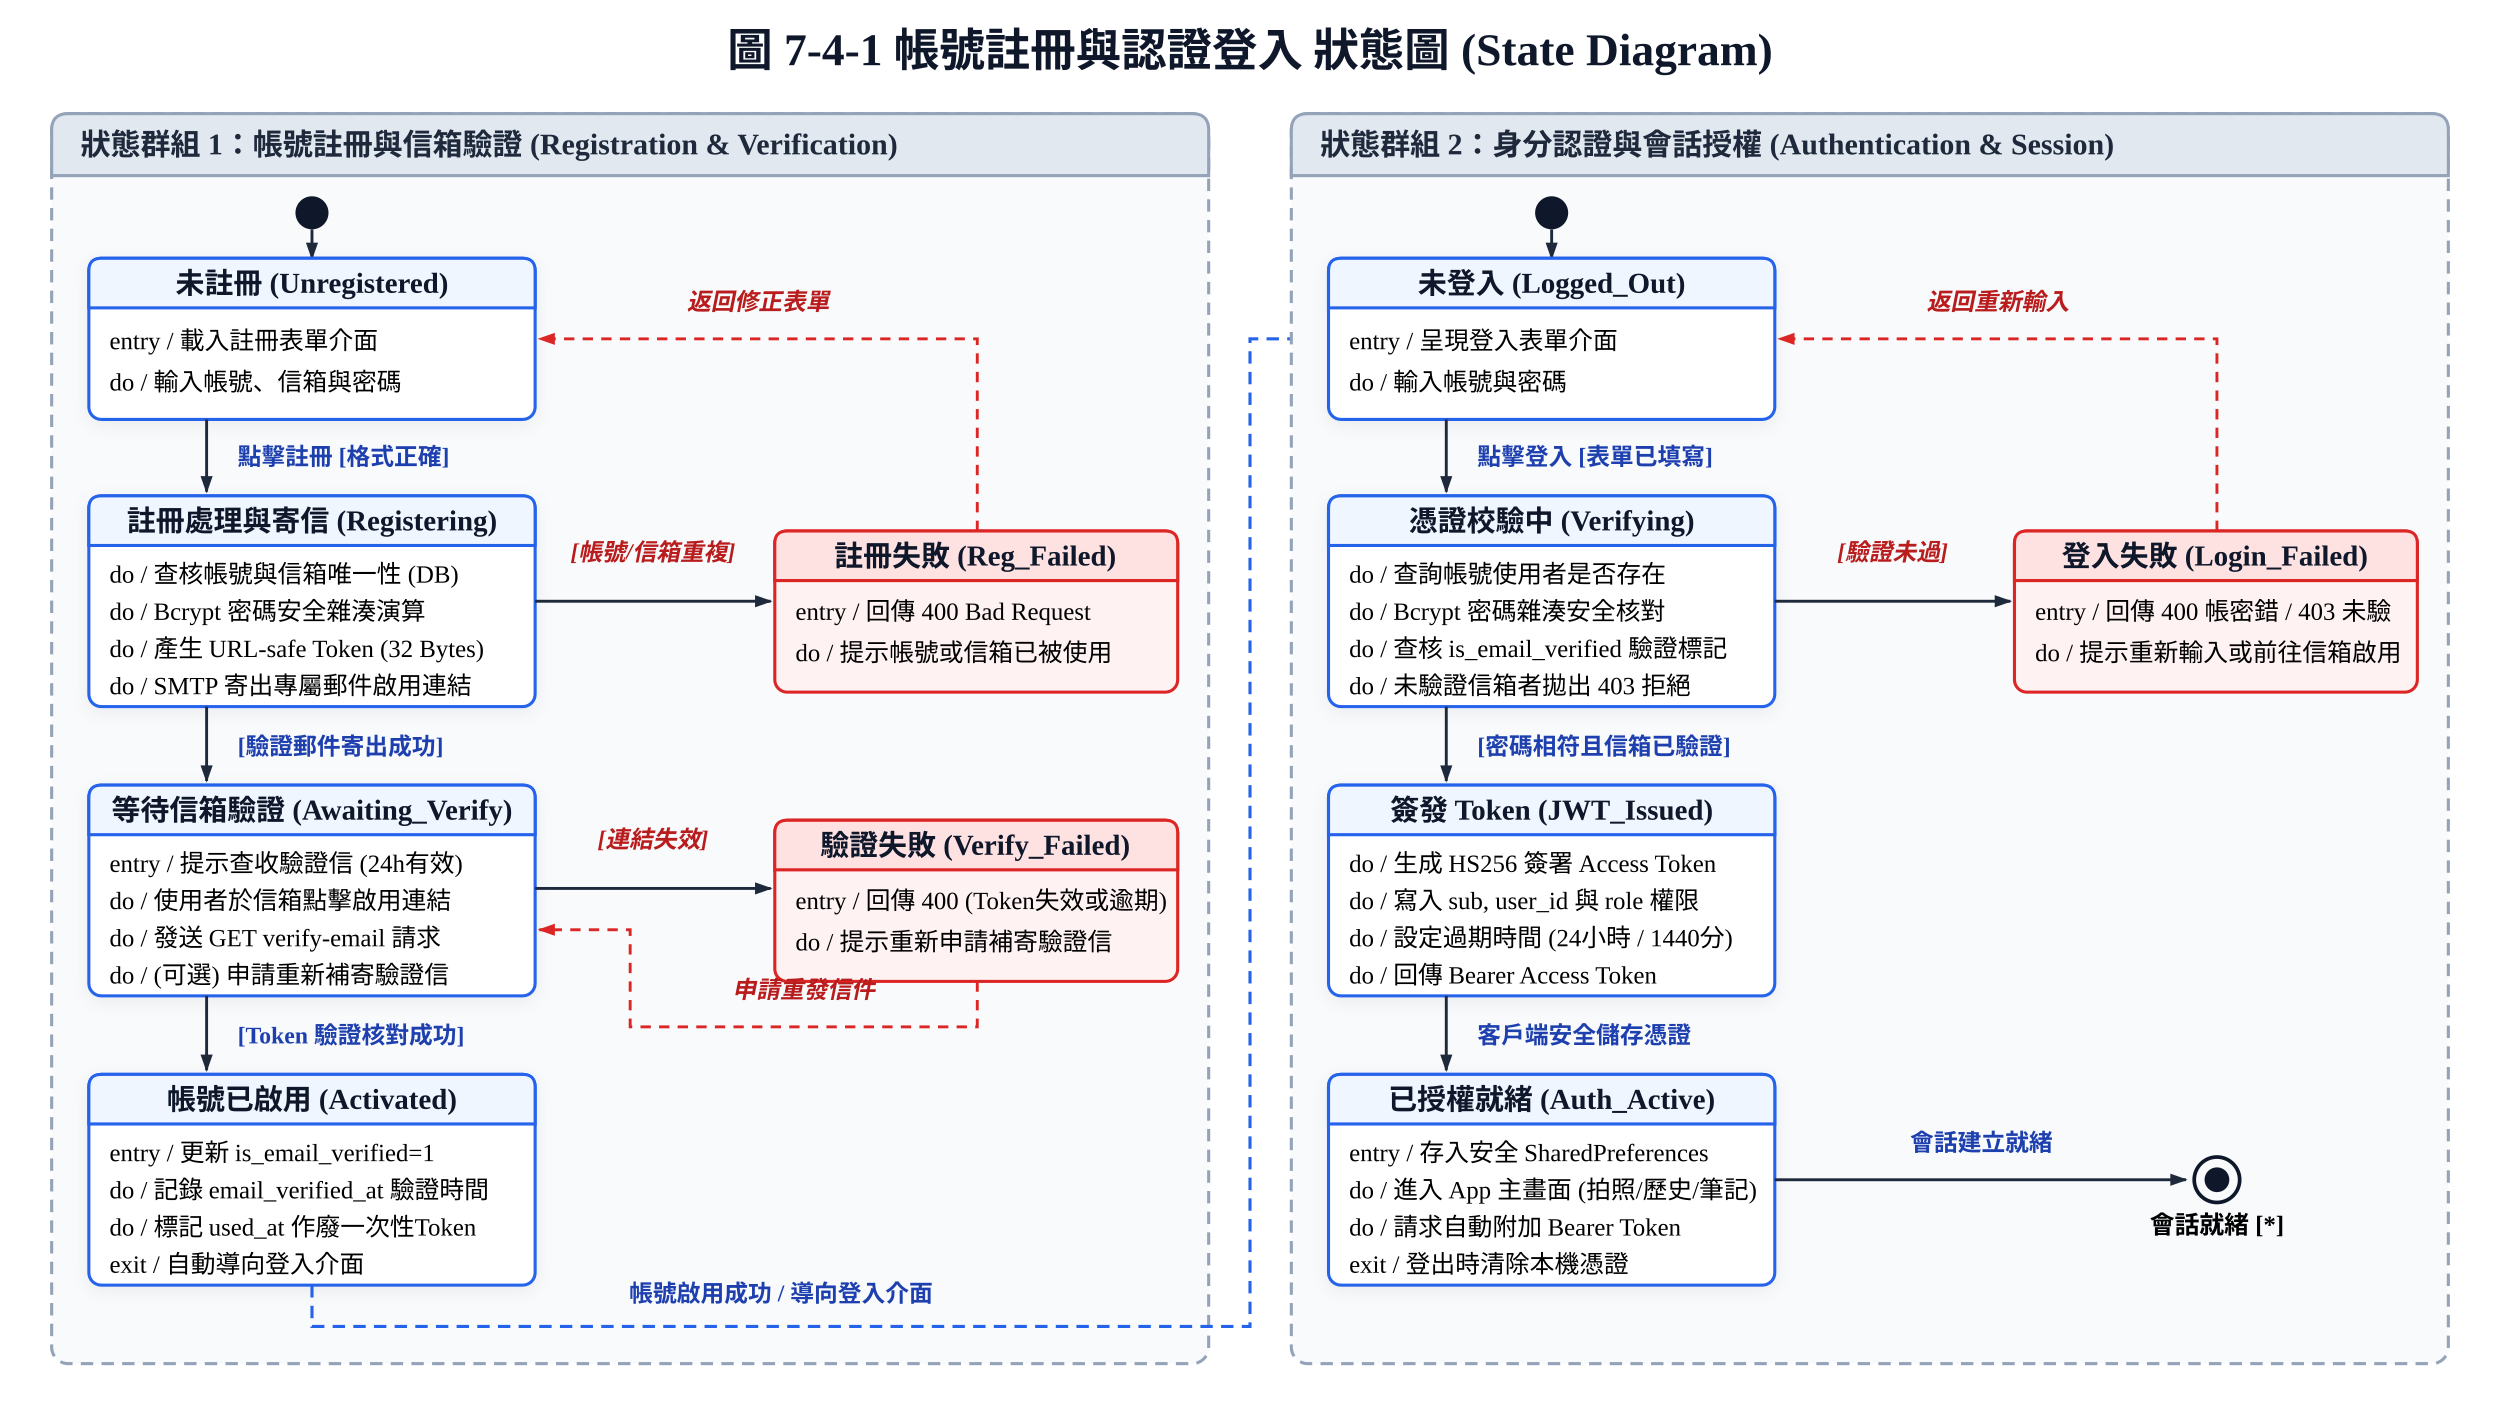
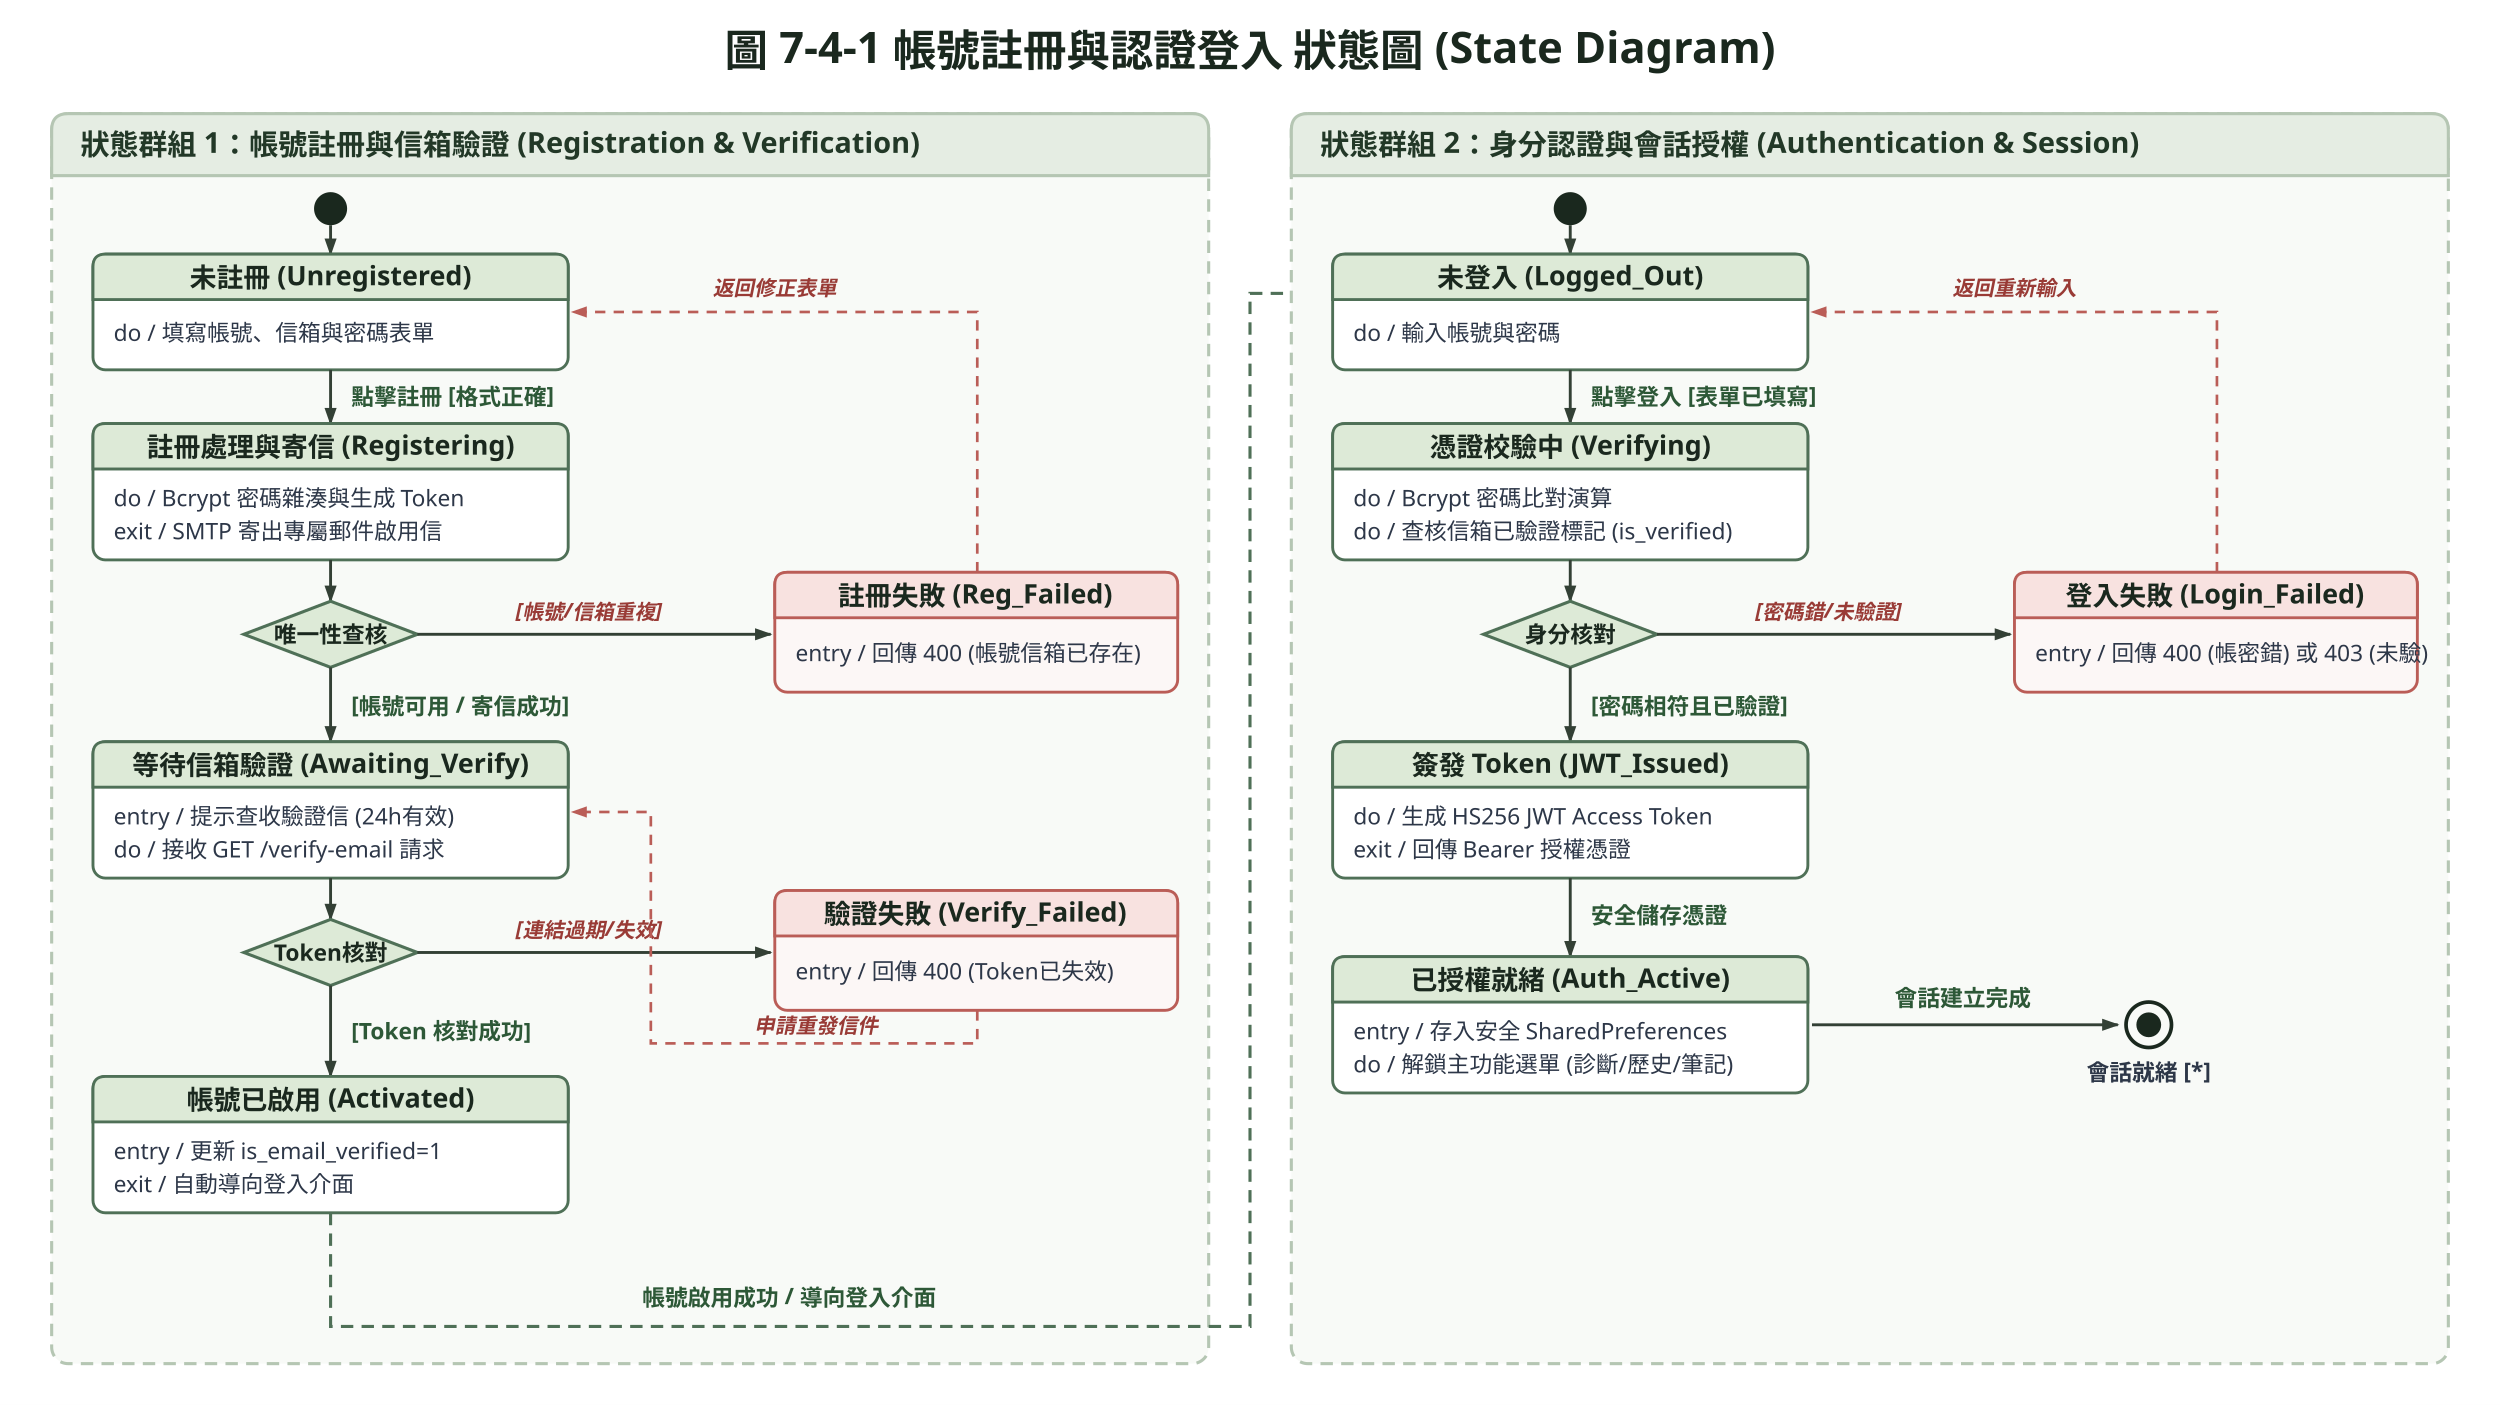
<svg xmlns="http://www.w3.org/2000/svg" viewBox="0 0 1210 680" width="1210" height="680">
  <defs>
    <style>
+       .title { font-family: 'Microsoft JhengHei', sans-serif; font-size: 21px; font-weight: bold; fill: #1A281E; }
+       .group-title { font-family: 'Microsoft JhengHei', sans-serif; font-size: 14px; font-weight: bold; fill: #223827; }
+       .state-name { font-family: 'Microsoft JhengHei', sans-serif; font-size: 13px; font-weight: bold; fill: #1A281E; text-anchor: middle; }
+       .diamond-text { font-family: 'Microsoft JhengHei', sans-serif; font-size: 11px; font-weight: bold; fill: #1A281E; text-anchor: middle; }
+       .action-text { font-family: 'Microsoft JhengHei', sans-serif; font-size: 11px; fill: #2D3748; }
+       .transition-text { font-family: 'Microsoft JhengHei', sans-serif; font-size: 11px; fill: #2D5837; font-weight: bold; }
+       .guard-text { font-family: 'Microsoft JhengHei', sans-serif; font-size: 10px; fill: #993B36; font-style: italic; font-weight: bold; }
      
-       .title { font-family: 'Times New Roman', 'DFKai-SB', '標楷體', 'BiauKai', serif; font-size: 22px; font-weight: bold; fill: #0f172a; }
-       .group-title { font-family: 'Times New Roman', 'DFKai-SB', '標楷體', 'BiauKai', serif; font-size: 14.5px; font-weight: bold; fill: #1e293b; }
-       .state-name { font-family: 'Times New Roman', 'DFKai-SB', '標楷體', 'BiauKai', serif; font-size: 14px; font-weight: bold; fill: #0f172a; text-anchor: middle; }
-       .action-text { font-family: 'Times New Roman', 'DFKai-SB', '標楷體', 'BiauKai', serif; font-size: 12px; fill: #000000; }
-       .transition-text { font-family: 'Times New Roman', 'DFKai-SB', '標楷體', serif; font-size: 11.5px; fill: #1e40af; font-weight: bold; }
-       .guard-text { font-family: 'Times New Roman', 'DFKai-SB', '標楷體', serif; font-size: 11.5px; fill: #b91c1c; font-style: italic; font-weight: bold; }
+       /* Composite Groups */
+       .composite-bg { fill: #F8FAF7; stroke: #B5C6B3; stroke-width: 1.5; stroke-dasharray: 6,4; rx: 8; ry: 8; }
+       .composite-header { fill: #E5EDE3; stroke: #B5C6B3; stroke-width: 1.5; }
      
-       /* Subtle Academic Composite Group */
-       .composite-bg { fill: #f8fafc; stroke: #94a3b8; stroke-width: 1.5; stroke-dasharray: 6,4; rx: 8; ry: 8; }
-       .composite-header { fill: #e2e8f0; stroke: #94a3b8; stroke-width: 1.5; }
+       /* Standard States (Streamlined Compact) */
+       .state-box { fill: #FFFFFF; stroke: #4F7057; stroke-width: 1.4; rx: 6; ry: 6; }
+       .state-header { fill: #DDEAD7; stroke: #4F7057; stroke-width: 1.4; }
      
-       /* Standard States (Crisp Refreshing Blue) - ONLY STATES HAVE BOXES */
-       .state-box { fill: #ffffff; stroke: #2563eb; stroke-width: 1.5; rx: 6; ry: 6; filter: drop-shadow(0 2px 4px rgba(0,0,0,0.06)); }
-       .state-header { fill: #eff6ff; stroke: #2563eb; stroke-width: 1.5; }
+       /* Choice Diamond */
+       .choice-diamond { fill: #DDEAD7; stroke: #4F7057; stroke-width: 1.5; }
      
-       /* Error States (Warning Coral Red) */
-       .error-state-box { fill: #fef2f2; stroke: #dc2626; stroke-width: 1.5; rx: 6; ry: 6; }
-       .error-state-header { fill: #fee2e2; stroke: #dc2626; stroke-width: 1.5; }
+       /* Error States */
+       .error-state-box { fill: #FCF7F6; stroke: #BA5D57; stroke-width: 1.4; rx: 6; ry: 6; }
+       .error-state-header { fill: #F8E2E0; stroke: #BA5D57; stroke-width: 1.4; }
      
-       /* Lines and Connectors - 100% UNBROKEN */
-       .line { stroke: #1e293b; stroke-width: 1.4; fill: none; marker-end: url(#arrow); }
-       .line-inter { stroke: #2563eb; stroke-width: 1.5; fill: none; stroke-dasharray: 6,4; marker-end: url(#blue-arrow); }
-       .line-back { stroke: #dc2626; stroke-width: 1.4; stroke-dasharray: 5,4; fill: none; marker-end: url(#red-arrow); }
-       
+       /* Lines */
+       .line { stroke: #334035; stroke-width: 1.4; fill: none; marker-end: url(#arrow); }
+       .line-inter { stroke: #4F7057; stroke-width: 1.5; fill: none; stroke-dasharray: 6,4; marker-end: url(#green-arrow); }
+       .line-back { stroke: #BA5D57; stroke-width: 1.3; stroke-dasharray: 5,4; fill: none; marker-end: url(#red-arrow); }
    </style>
    <marker id="arrow" viewBox="0 0 10 10" refX="9" refY="5" markerWidth="6" markerHeight="6" orient="auto-start-reverse">
-       <path d="M 0 1.5 L 10 5 L 0 8.5 z" fill="#1e293b" />
+       <path d="M 0 1.5 L 10 5 L 0 8.5 z" fill="#334035" />
    </marker>
-     <marker id="blue-arrow" viewBox="0 0 10 10" refX="9" refY="5" markerWidth="6" markerHeight="6" orient="auto-start-reverse">
-       <path d="M 0 1.5 L 10 5 L 0 8.5 z" fill="#2563eb" />
+     <marker id="green-arrow" viewBox="0 0 10 10" refX="9" refY="5" markerWidth="6" markerHeight="6" orient="auto-start-reverse">
+       <path d="M 0 1.5 L 10 5 L 0 8.5 z" fill="#4F7057" />
    </marker>
    <marker id="red-arrow" viewBox="0 0 10 10" refX="9" refY="5" markerWidth="6" markerHeight="6" orient="auto-start-reverse">
-       <path d="M 0 1.5 L 10 5 L 0 8.5 z" fill="#dc2626" />
+       <path d="M 0 1.5 L 10 5 L 0 8.5 z" fill="#BA5D57" />
    </marker>
  </defs>
  <rect width="100%" height="100%" fill="#ffffff" />
  <text x="605" y="32" class="title" text-anchor="middle">圖 7-4-1 帳號註冊與認證登入 狀態圖 (State Diagram)</text>
  <g transform="translate(25, 55)">
    <rect width="560" height="605" class="composite-bg" />
    <path d="M 0 8 Q 0 0 8 0 L 552 0 Q 560 0 560 8 L 560 30 L 0 30 Z" class="composite-header" />
    <text x="14" y="20" class="group-title">狀態群組 1：帳號註冊與信箱驗證 (Registration &amp; Verification)</text>
-     <circle cx="126" cy="48" r="8" fill="#0f172a" />
-     <line x1="126" y1="56" x2="126" y2="70" class="line" />
-     <g transform="translate(18, 70)">
-       <rect width="216" height="78" class="state-box" />
-       <path d="M 0 6 Q 0 0 6 0 L 210 0 Q 216 0 216 6 L 216 24 L 0 24 Z" class="state-header" />
-       <text x="108" y="17" class="state-name">未註冊 (Unregistered)</text>
-       <text x="10" y="44" class="action-text">entry / 載入註冊表單介面</text>
-       <text x="10" y="64" class="action-text">do / 輸入帳號、信箱與密碼</text>
+     <circle cx="135" cy="46" r="8" fill="#1A281E" />
+     <line x1="135" y1="54" x2="135" y2="68" class="line" />
+     <g transform="translate(20, 68)">
+       <rect width="230" height="56" class="state-box" />
+       <path d="M 0 6 Q 0 0 6 0 L 224 0 Q 230 0 230 6 L 230 22 L 0 22 Z" class="state-header" />
+       <text x="115" y="16" class="state-name">未註冊 (Unregistered)</text>
+       <text x="10" y="42" class="action-text">do / 填寫帳號、信箱與密碼表單</text>
    </g>
-     <line x1="75" y1="148" x2="75" y2="183" class="line" />
-     <text x="90" y="170" class="transition-text">點擊註冊 [格式正確]</text>
-     <g transform="translate(18, 185)">
-       <rect width="216" height="102" class="state-box" />
-       <path d="M 0 6 Q 0 0 6 0 L 210 0 Q 216 0 216 6 L 216 24 L 0 24 Z" class="state-header" />
-       <text x="108" y="17" class="state-name">註冊處理與寄信 (Registering)</text>
-       <text x="10" y="42" class="action-text">do / 查核帳號與信箱唯一性 (DB)</text>
-       <text x="10" y="60" class="action-text">do / Bcrypt 密碼安全雜湊演算</text>
-       <text x="10" y="78" class="action-text">do / 產生 URL-safe Token (32 Bytes)</text>
-       <text x="10" y="96" class="action-text">do / SMTP 寄出專屬郵件啟用連結</text>
+     <line x1="135" y1="124" x2="135" y2="150" class="line" />
+     <text x="145" y="141" class="transition-text">點擊註冊 [格式正確]</text>
+     <g transform="translate(20, 150)">
+       <rect width="230" height="66" class="state-box" />
+       <path d="M 0 6 Q 0 0 6 0 L 224 0 Q 230 0 230 6 L 230 22 L 0 22 Z" class="state-header" />
+       <text x="115" y="16" class="state-name">註冊處理與寄信 (Registering)</text>
+       <text x="10" y="40" class="action-text">do / Bcrypt 密碼雜湊與生成 Token</text>
+       <text x="10" y="56" class="action-text">exit / SMTP 寄出專屬郵件啟用信</text>
    </g>
-     <line x1="234" y1="236" x2="348" y2="236" class="line" />
-     <text x="291" y="216" class="guard-text" text-anchor="middle">[帳號/信箱重複]</text>
-     <g transform="translate(350, 202)">
-       <rect width="195" height="78" class="error-state-box" />
-       <path d="M 0 6 Q 0 0 6 0 L 189 0 Q 195 0 195 6 L 195 24 L 0 24 Z" class="error-state-header" />
-       <text x="97" y="17" class="state-name" fill="#991b1b">註冊失敗 (Reg_Failed)</text>
-       <text x="10" y="43" class="action-text" fill="#b91c1c">entry / 回傳 400 Bad Request</text>
-       <text x="10" y="63" class="action-text" fill="#b91c1c">do / 提示帳號或信箱已被使用</text>
+     <line x1="135" y1="216" x2="135" y2="236" class="line" />
+     <polygon points="135,236 177,252 135,268 93,252" class="choice-diamond" />
+     <text x="135" y="256" class="diamond-text">唯一性查核</text>
+     <line x1="177" y1="252" x2="348" y2="252" class="line" />
+     <text x="260" y="244" class="guard-text" text-anchor="middle">[帳號/信箱重複]</text>
+     <g transform="translate(350, 222)">
+       <rect width="195" height="58" class="error-state-box" />
+       <path d="M 0 6 Q 0 0 6 0 L 189 0 Q 195 0 195 6 L 195 22 L 0 22 Z" class="error-state-header" />
+       <text x="97" y="16" class="state-name" fill="#85312C">註冊失敗 (Reg_Failed)</text>
+       <text x="10" y="43" class="action-text" fill="#85312C">entry / 回傳 400 (帳號信箱已存在)</text>
    </g>
-     <path d="M 448 202 L 448 109 L 236 109" class="line-back" />
-     <text x="342" y="95" class="guard-text" text-anchor="middle">返回修正表單</text>
-     <line x1="75" y1="287" x2="75" y2="323" class="line" />
-     <text x="90" y="310" class="transition-text">[驗證郵件寄出成功]</text>
-     <g transform="translate(18, 325)">
-       <rect width="216" height="102" class="state-box" />
-       <path d="M 0 6 Q 0 0 6 0 L 210 0 Q 216 0 216 6 L 216 24 L 0 24 Z" class="state-header" />
-       <text x="108" y="17" class="state-name">等待信箱驗證 (Awaiting_Verify)</text>
-       <text x="10" y="42" class="action-text">entry / 提示查收驗證信 (24h有效)</text>
-       <text x="10" y="60" class="action-text">do / 使用者於信箱點擊啟用連結</text>
-       <text x="10" y="78" class="action-text">do / 發送 GET verify-email 請求</text>
-       <text x="10" y="96" class="action-text">do / (可選) 申請重新補寄驗證信</text>
+     <path d="M 448 222 L 448 96 L 252 96" class="line-back" />
+     <text x="350" y="88" class="guard-text" text-anchor="middle">返回修正表單</text>
+     <line x1="135" y1="268" x2="135" y2="304" class="line" />
+     <text x="145" y="290" class="transition-text">[帳號可用 / 寄信成功]</text>
+     <g transform="translate(20, 304)">
+       <rect width="230" height="66" class="state-box" />
+       <path d="M 0 6 Q 0 0 6 0 L 224 0 Q 230 0 230 6 L 230 22 L 0 22 Z" class="state-header" />
+       <text x="115" y="16" class="state-name">等待信箱驗證 (Awaiting_Verify)</text>
+       <text x="10" y="40" class="action-text">entry / 提示查收驗證信 (24h有效)</text>
+       <text x="10" y="56" class="action-text">do / 接收 GET /verify-email 請求</text>
    </g>
-     <line x1="234" y1="375" x2="348" y2="375" class="line" />
-     <text x="291" y="355" class="guard-text" text-anchor="middle">[連結失效]</text>
-     <g transform="translate(350, 342)">
-       <rect width="195" height="78" class="error-state-box" />
-       <path d="M 0 6 Q 0 0 6 0 L 189 0 Q 195 0 195 6 L 195 24 L 0 24 Z" class="error-state-header" />
-       <text x="97" y="17" class="state-name" fill="#991b1b">驗證失敗 (Verify_Failed)</text>
-       <text x="10" y="43" class="action-text" fill="#b91c1c">entry / 回傳 400 (Token失效或逾期)</text>
-       <text x="10" y="63" class="action-text" fill="#b91c1c">do / 提示重新申請補寄驗證信</text>
+     <line x1="135" y1="370" x2="135" y2="390" class="line" />
+     <polygon points="135,390 177,406 135,422 93,406" class="choice-diamond" />
+     <text x="135" y="410" class="diamond-text">Token核對</text>
+     <line x1="177" y1="406" x2="348" y2="406" class="line" />
+     <text x="260" y="398" class="guard-text" text-anchor="middle">[連結過期/失效]</text>
+     <g transform="translate(350, 376)">
+       <rect width="195" height="58" class="error-state-box" />
+       <path d="M 0 6 Q 0 0 6 0 L 189 0 Q 195 0 195 6 L 195 22 L 0 22 Z" class="error-state-header" />
+       <text x="97" y="16" class="state-name" fill="#85312C">驗證失敗 (Verify_Failed)</text>
+       <text x="10" y="43" class="action-text" fill="#85312C">entry / 回傳 400 (Token已失效)</text>
    </g>
-     <path d="M 448 420 L 448 442 L 280 442 L 280 395 L 236 395" class="line-back" />
-     <text x="364" y="428" class="guard-text" text-anchor="middle">申請重發信件</text>
-     <line x1="75" y1="427" x2="75" y2="463" class="line" />
-     <text x="90" y="450" class="transition-text">[Token 驗證核對成功]</text>
-     <g transform="translate(18, 465)">
-       <rect width="216" height="102" class="state-box" />
-       <path d="M 0 6 Q 0 0 6 0 L 210 0 Q 216 0 216 6 L 216 24 L 0 24 Z" class="state-header" />
-       <text x="108" y="17" class="state-name">帳號已啟用 (Activated)</text>
-       <text x="10" y="42" class="action-text">entry / 更新 is_email_verified=1</text>
-       <text x="10" y="60" class="action-text">do / 記錄 email_verified_at 驗證時間</text>
-       <text x="10" y="78" class="action-text">do / 標記 used_at 作廢一次性Token</text>
-       <text x="10" y="96" class="action-text">exit / 自動導向登入介面</text>
+     <path d="M 448 434 L 448 450 L 290 450 L 290 338 L 252 338" class="line-back" />
+     <text x="370" y="445" class="guard-text" text-anchor="middle">申請重發信件</text>
+     <line x1="135" y1="422" x2="135" y2="466" class="line" />
+     <text x="145" y="448" class="transition-text">[Token 核對成功]</text>
+     <g transform="translate(20, 466)">
+       <rect width="230" height="66" class="state-box" />
+       <path d="M 0 6 Q 0 0 6 0 L 224 0 Q 230 0 230 6 L 230 22 L 0 22 Z" class="state-header" />
+       <text x="115" y="16" class="state-name">帳號已啟用 (Activated)</text>
+       <text x="10" y="40" class="action-text">entry / 更新 is_email_verified=1</text>
+       <text x="10" y="56" class="action-text">exit / 自動導向登入介面</text>
    </g>
  </g>
-   <path d="M 151 622 L 151 642 L 605 642 L 605 164 L 641 164" class="line-inter" />
-   <text x="378" y="630" class="transition-text" text-anchor="middle">帳號啟用成功 / 導向登入介面</text>
+   <path d="M 160 587 L 160 642 L 605 642 L 605 142 L 643 142" class="line-inter" />
+   <text x="382" y="632" class="transition-text" text-anchor="middle">帳號啟用成功 / 導向登入介面</text>
  <g transform="translate(625, 55)">
    <rect width="560" height="605" class="composite-bg" />
    <path d="M 0 8 Q 0 0 8 0 L 552 0 Q 560 0 560 8 L 560 30 L 0 30 Z" class="composite-header" />
    <text x="14" y="20" class="group-title">狀態群組 2：身分認證與會話授權 (Authentication &amp; Session)</text>
-     <circle cx="126" cy="48" r="8" fill="#0f172a" />
-     <line x1="126" y1="56" x2="126" y2="70" class="line" />
-     <g transform="translate(18, 70)">
-       <rect width="216" height="78" class="state-box" />
-       <path d="M 0 6 Q 0 0 6 0 L 210 0 Q 216 0 216 6 L 216 24 L 0 24 Z" class="state-header" />
-       <text x="108" y="17" class="state-name">未登入 (Logged_Out)</text>
-       <text x="10" y="44" class="action-text">entry / 呈現登入表單介面</text>
-       <text x="10" y="64" class="action-text">do / 輸入帳號與密碼</text>
+     <circle cx="135" cy="46" r="8" fill="#1A281E" />
+     <line x1="135" y1="54" x2="135" y2="68" class="line" />
+     <g transform="translate(20, 68)">
+       <rect width="230" height="56" class="state-box" />
+       <path d="M 0 6 Q 0 0 6 0 L 224 0 Q 230 0 230 6 L 230 22 L 0 22 Z" class="state-header" />
+       <text x="115" y="16" class="state-name">未登入 (Logged_Out)</text>
+       <text x="10" y="42" class="action-text">do / 輸入帳號與密碼</text>
    </g>
-     <line x1="75" y1="148" x2="75" y2="183" class="line" />
-     <text x="90" y="170" class="transition-text">點擊登入 [表單已填寫]</text>
-     <g transform="translate(18, 185)">
-       <rect width="216" height="102" class="state-box" />
-       <path d="M 0 6 Q 0 0 6 0 L 210 0 Q 216 0 216 6 L 216 24 L 0 24 Z" class="state-header" />
-       <text x="108" y="17" class="state-name">憑證校驗中 (Verifying)</text>
-       <text x="10" y="42" class="action-text">do / 查詢帳號使用者是否存在</text>
-       <text x="10" y="60" class="action-text">do / Bcrypt 密碼雜湊安全核對</text>
-       <text x="10" y="78" class="action-text">do / 查核 is_email_verified 驗證標記</text>
-       <text x="10" y="96" class="action-text">do / 未驗證信箱者拋出 403 拒絕</text>
+     <line x1="135" y1="124" x2="135" y2="150" class="line" />
+     <text x="145" y="141" class="transition-text">點擊登入 [表單已填寫]</text>
+     <g transform="translate(20, 150)">
+       <rect width="230" height="66" class="state-box" />
+       <path d="M 0 6 Q 0 0 6 0 L 224 0 Q 230 0 230 6 L 230 22 L 0 22 Z" class="state-header" />
+       <text x="115" y="16" class="state-name">憑證校驗中 (Verifying)</text>
+       <text x="10" y="40" class="action-text">do / Bcrypt 密碼比對演算</text>
+       <text x="10" y="56" class="action-text">do / 查核信箱已驗證標記 (is_verified)</text>
    </g>
-     <line x1="234" y1="236" x2="348" y2="236" class="line" />
-     <text x="291" y="216" class="guard-text" text-anchor="middle">[驗證未過]</text>
-     <g transform="translate(350, 202)">
-       <rect width="195" height="78" class="error-state-box" />
-       <path d="M 0 6 Q 0 0 6 0 L 189 0 Q 195 0 195 6 L 195 24 L 0 24 Z" class="error-state-header" />
-       <text x="97" y="17" class="state-name" fill="#991b1b">登入失敗 (Login_Failed)</text>
-       <text x="10" y="43" class="action-text" fill="#b91c1c">entry / 回傳 400 帳密錯 / 403 未驗</text>
-       <text x="10" y="63" class="action-text" fill="#b91c1c">do / 提示重新輸入或前往信箱啟用</text>
+     <line x1="135" y1="216" x2="135" y2="236" class="line" />
+     <polygon points="135,236 177,252 135,268 93,252" class="choice-diamond" />
+     <text x="135" y="256" class="diamond-text">身分核對</text>
+     <line x1="177" y1="252" x2="348" y2="252" class="line" />
+     <text x="260" y="244" class="guard-text" text-anchor="middle">[密碼錯/未驗證]</text>
+     <g transform="translate(350, 222)">
+       <rect width="195" height="58" class="error-state-box" />
+       <path d="M 0 6 Q 0 0 6 0 L 189 0 Q 195 0 195 6 L 195 22 L 0 22 Z" class="error-state-header" />
+       <text x="97" y="16" class="state-name" fill="#85312C">登入失敗 (Login_Failed)</text>
+       <text x="10" y="43" class="action-text" fill="#85312C">entry / 回傳 400 (帳密錯) 或 403 (未驗)</text>
    </g>
-     <path d="M 448 202 L 448 109 L 236 109" class="line-back" />
-     <text x="342" y="95" class="guard-text" text-anchor="middle">返回重新輸入</text>
-     <line x1="75" y1="287" x2="75" y2="323" class="line" />
-     <text x="90" y="310" class="transition-text">[密碼相符且信箱已驗證]</text>
-     <g transform="translate(18, 325)">
-       <rect width="216" height="102" class="state-box" />
-       <path d="M 0 6 Q 0 0 6 0 L 210 0 Q 216 0 216 6 L 216 24 L 0 24 Z" class="state-header" />
-       <text x="108" y="17" class="state-name">簽發 Token (JWT_Issued)</text>
-       <text x="10" y="42" class="action-text">do / 生成 HS256 簽署 Access Token</text>
-       <text x="10" y="60" class="action-text">do / 寫入 sub, user_id 與 role 權限</text>
-       <text x="10" y="78" class="action-text">do / 設定過期時間 (24小時 / 1440分)</text>
-       <text x="10" y="96" class="action-text">do / 回傳 Bearer Access Token</text>
+     <path d="M 448 222 L 448 96 L 252 96" class="line-back" />
+     <text x="350" y="88" class="guard-text" text-anchor="middle">返回重新輸入</text>
+     <line x1="135" y1="268" x2="135" y2="304" class="line" />
+     <text x="145" y="290" class="transition-text">[密碼相符且已驗證]</text>
+     <g transform="translate(20, 304)">
+       <rect width="230" height="66" class="state-box" />
+       <path d="M 0 6 Q 0 0 6 0 L 224 0 Q 230 0 230 6 L 230 22 L 0 22 Z" class="state-header" />
+       <text x="115" y="16" class="state-name">簽發 Token (JWT_Issued)</text>
+       <text x="10" y="40" class="action-text">do / 生成 HS256 JWT Access Token</text>
+       <text x="10" y="56" class="action-text">exit / 回傳 Bearer 授權憑證</text>
    </g>
-     <line x1="75" y1="427" x2="75" y2="463" class="line" />
-     <text x="90" y="450" class="transition-text">客戶端安全儲存憑證</text>
-     <g transform="translate(18, 465)">
-       <rect width="216" height="102" class="state-box" />
-       <path d="M 0 6 Q 0 0 6 0 L 210 0 Q 216 0 216 6 L 216 24 L 0 24 Z" class="state-header" />
-       <text x="108" y="17" class="state-name">已授權就緒 (Auth_Active)</text>
-       <text x="10" y="42" class="action-text">entry / 存入安全 SharedPreferences</text>
-       <text x="10" y="60" class="action-text">do / 進入 App 主畫面 (拍照/歷史/筆記)</text>
-       <text x="10" y="78" class="action-text">do / 請求自動附加 Bearer Token</text>
-       <text x="10" y="96" class="action-text">exit / 登出時清除本機憑證</text>
+     <line x1="135" y1="370" x2="135" y2="408" class="line" />
+     <text x="145" y="392" class="transition-text">安全儲存憑證</text>
+     <g transform="translate(20, 408)">
+       <rect width="230" height="66" class="state-box" />
+       <path d="M 0 6 Q 0 0 6 0 L 224 0 Q 230 0 230 6 L 230 22 L 0 22 Z" class="state-header" />
+       <text x="115" y="16" class="state-name">已授權就緒 (Auth_Active)</text>
+       <text x="10" y="40" class="action-text">entry / 存入安全 SharedPreferences</text>
+       <text x="10" y="56" class="action-text">do / 解鎖主功能選單 (診斷/歷史/筆記)</text>
    </g>
-     <line x1="234" y1="516" x2="433" y2="516" class="line" />
-     <text x="334" y="502" class="transition-text" text-anchor="middle">會話建立就緒</text>
-     <circle cx="448" cy="516" r="11" stroke="#0f172a" stroke-width="1.8" fill="none" />
-     <circle cx="448" cy="516" r="6" fill="#0f172a" />
-     <text x="448" y="542" class="action-text" text-anchor="middle" font-weight="bold">會話就緒 [*]</text>
+     <line x1="252" y1="441" x2="400" y2="441" class="line" />
+     <text x="325" y="432" class="transition-text" text-anchor="middle">會話建立完成</text>
+     <circle cx="415" cy="441" r="11" stroke="#1A281E" stroke-width="1.8" fill="none" />
+     <circle cx="415" cy="441" r="6" fill="#1A281E" />
+     <text x="415" y="468" class="action-text" text-anchor="middle" font-weight="bold">會話就緒 [*]</text>
  </g>
</svg>
